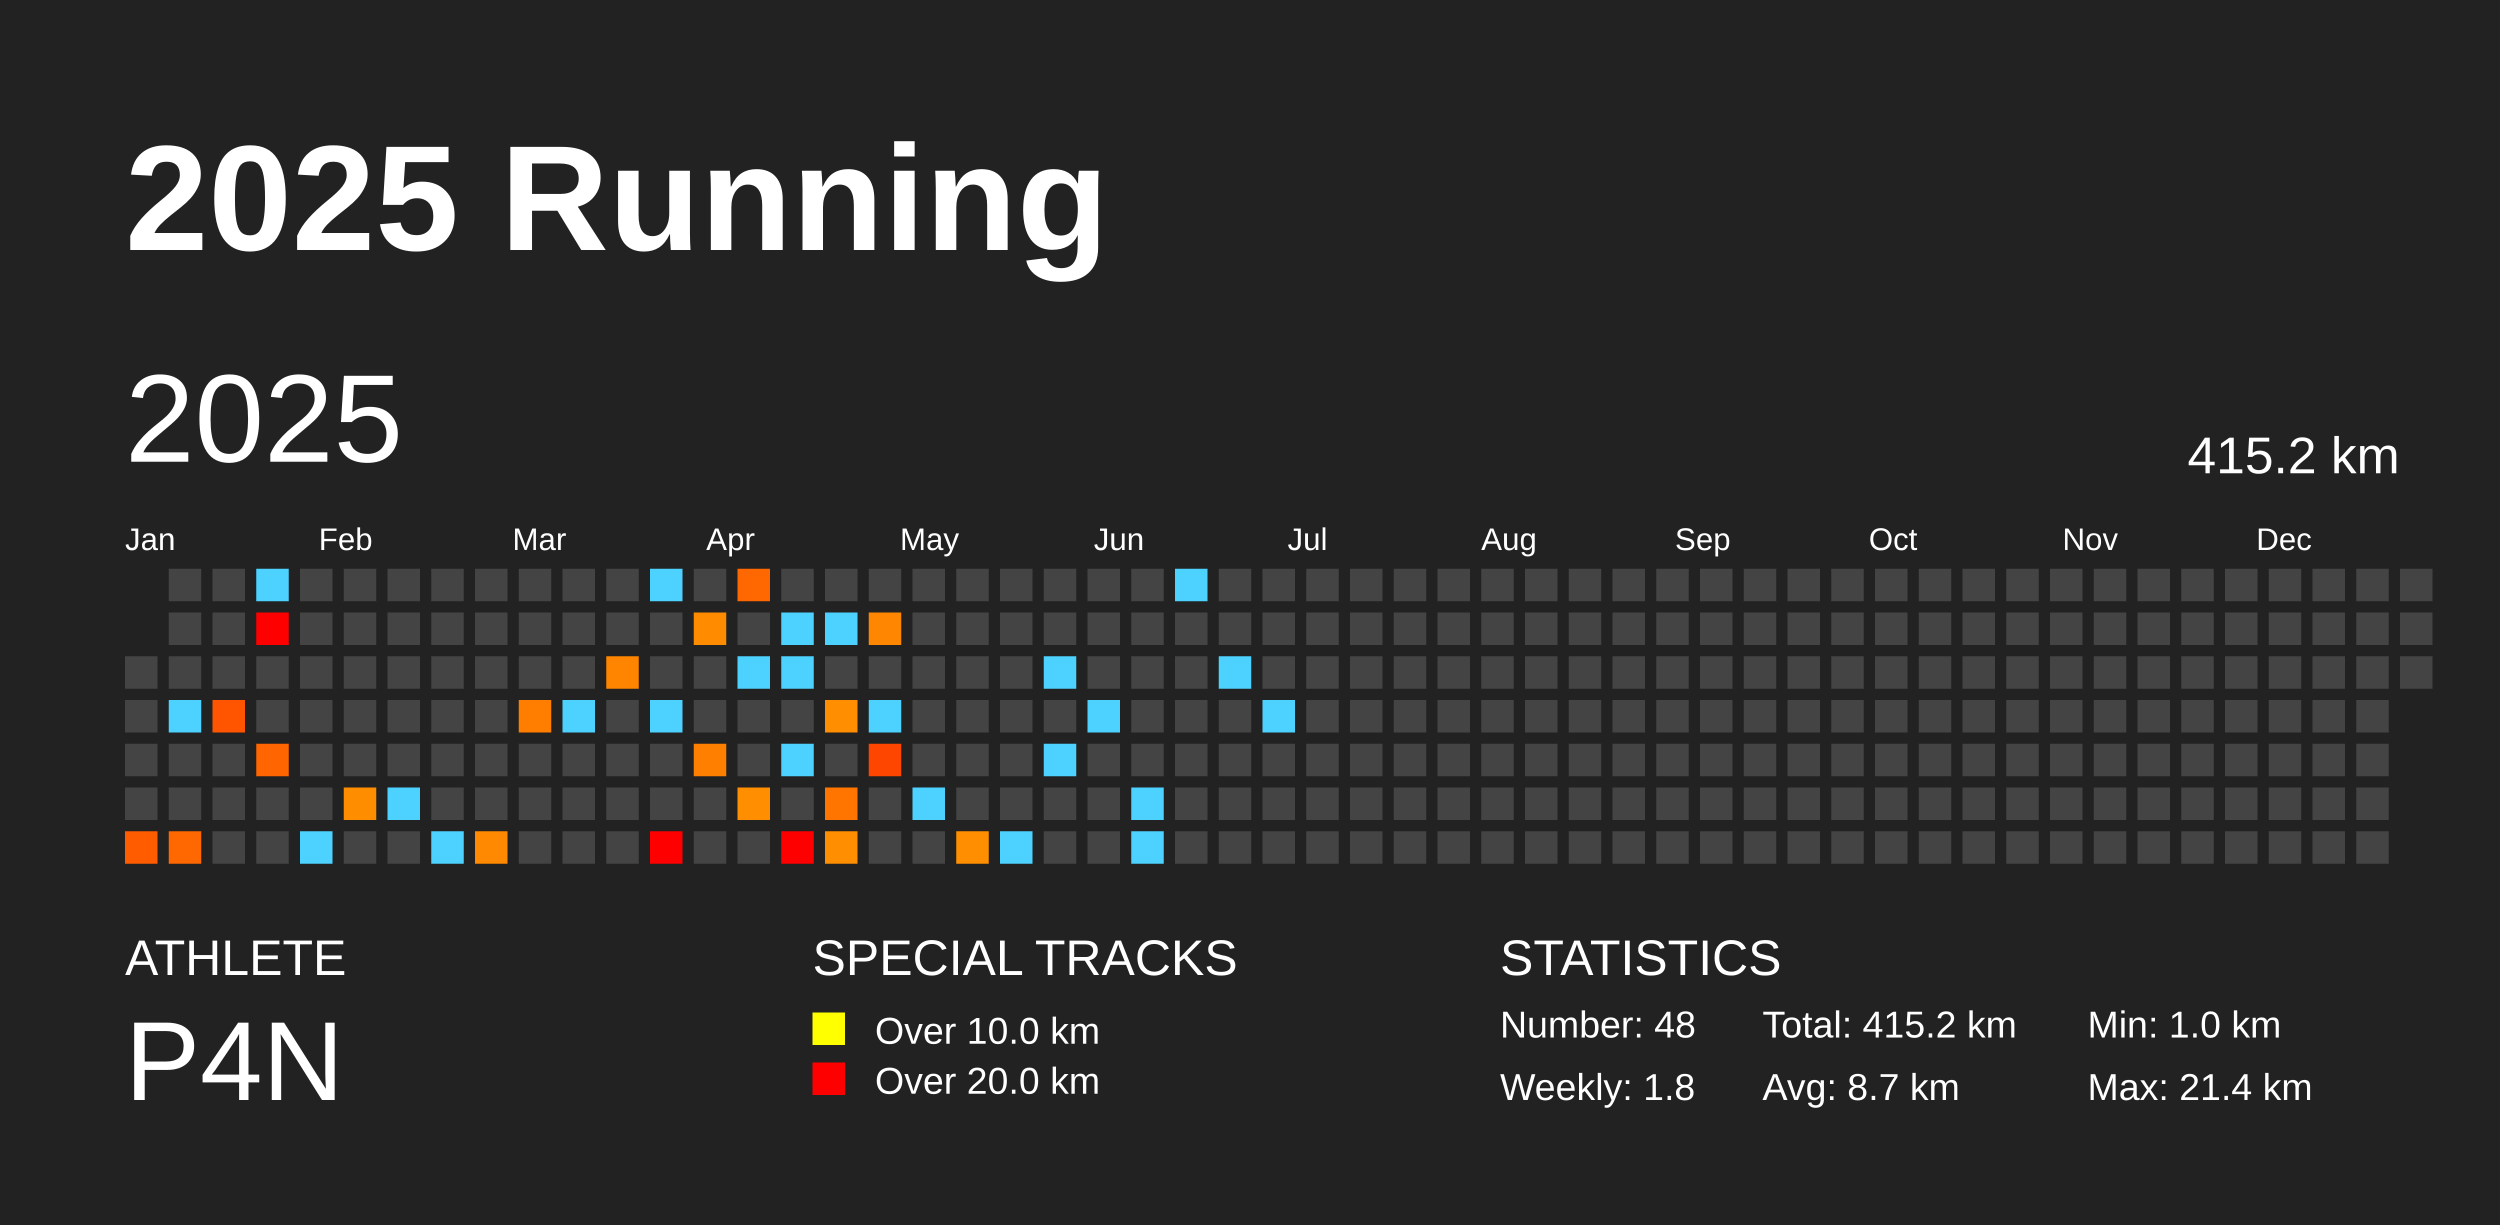
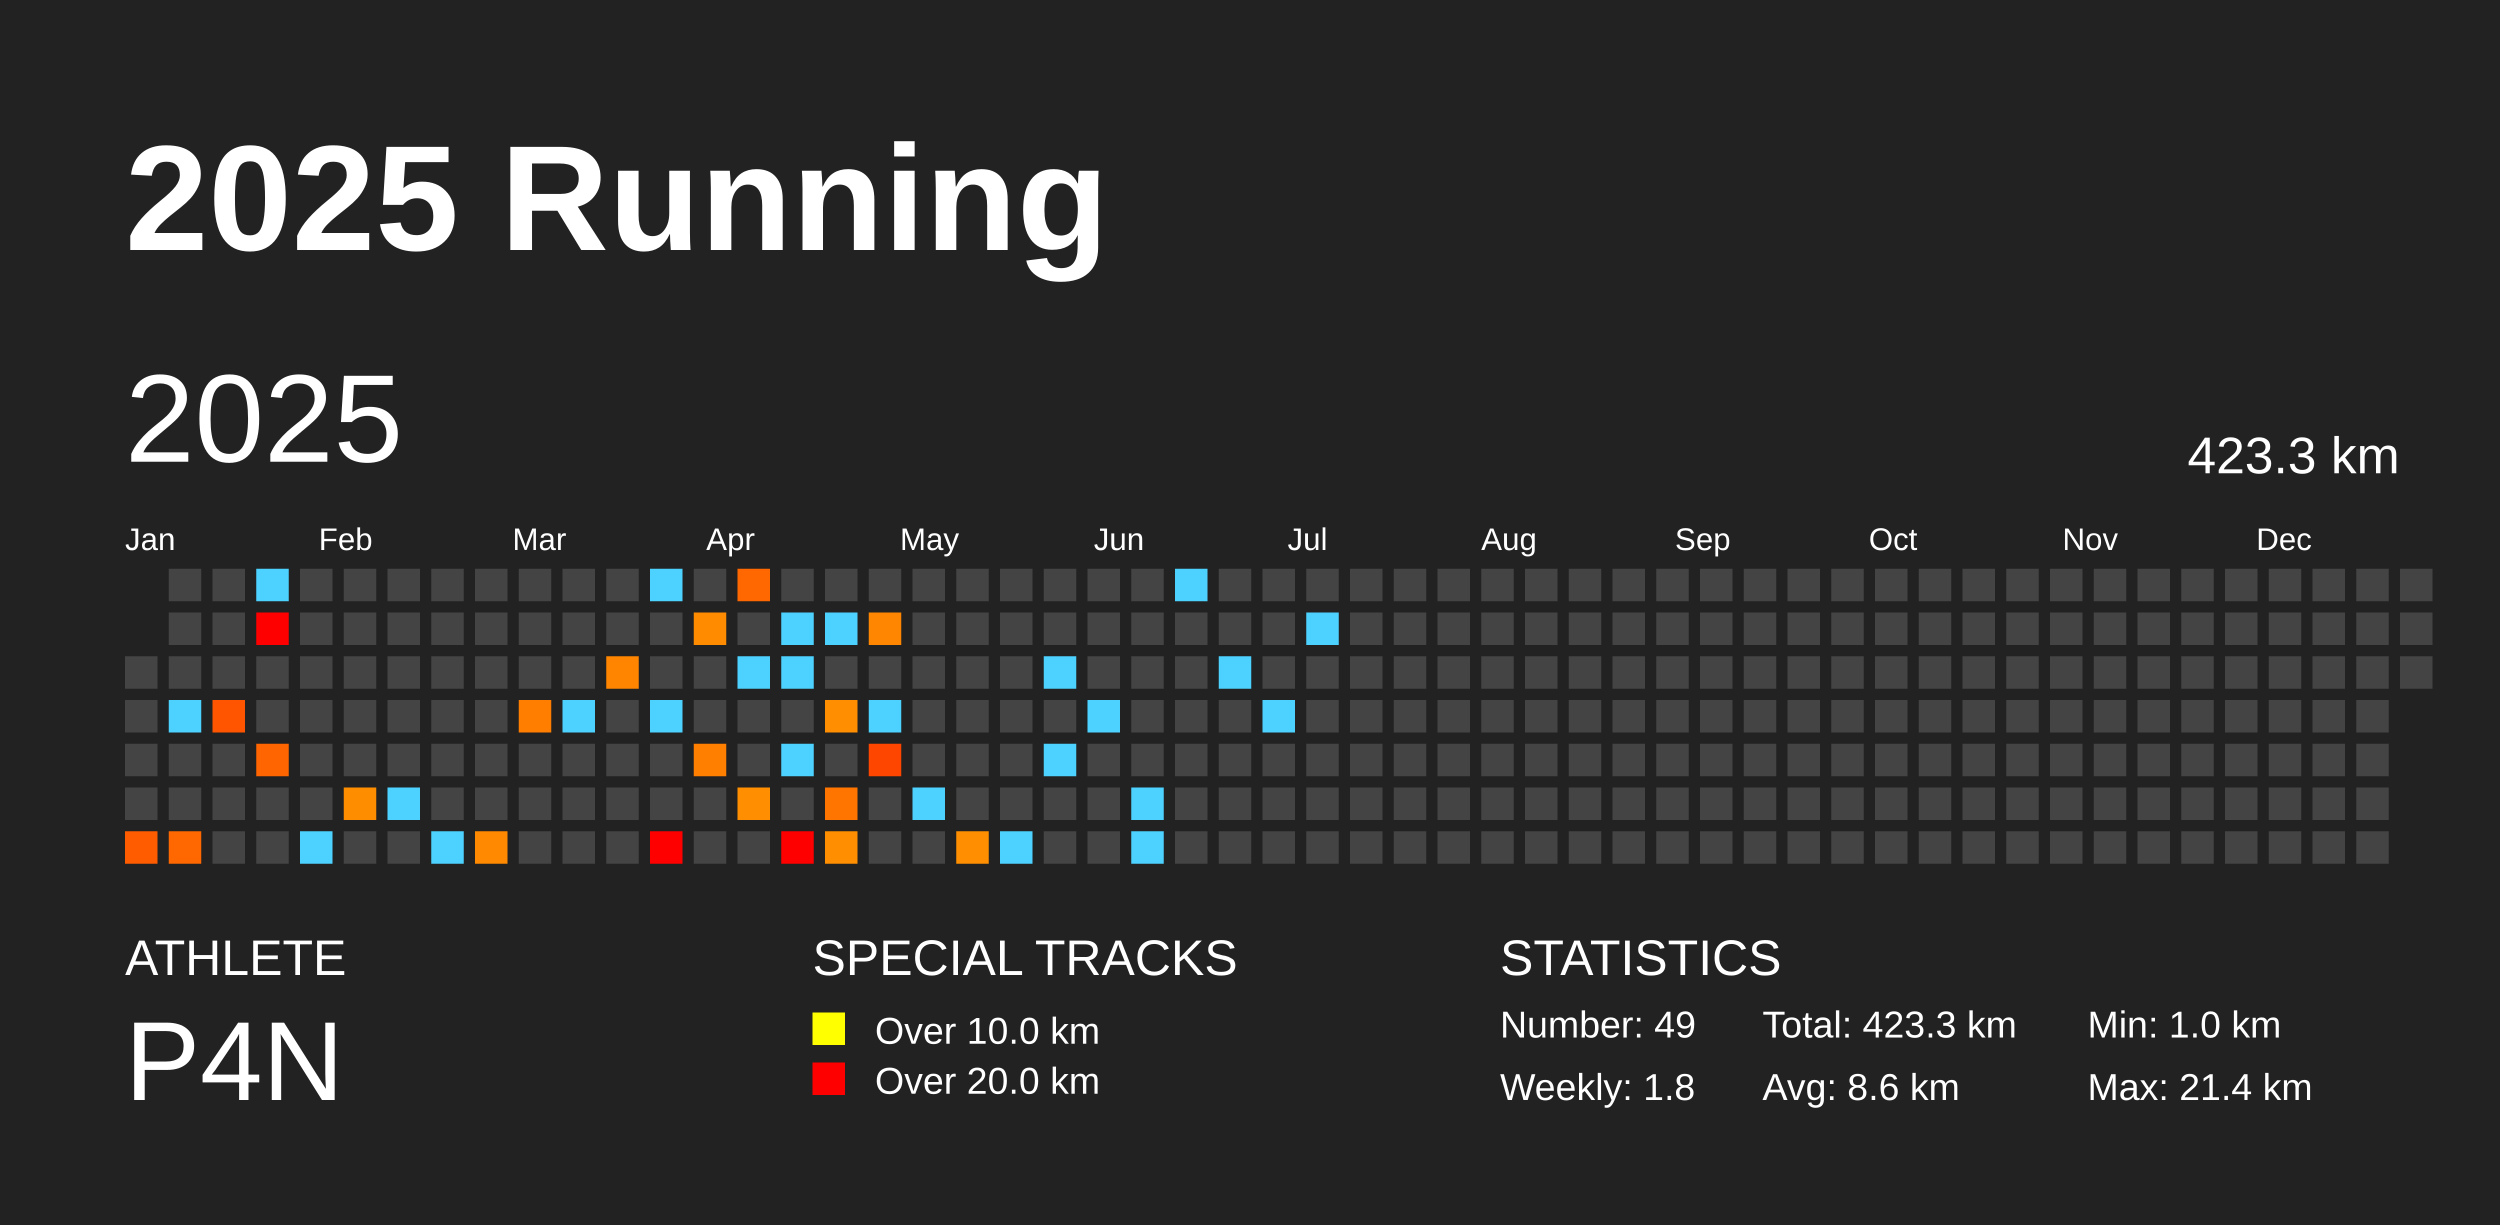
<svg xmlns="http://www.w3.org/2000/svg" baseProfile="full" height="98mm" version="1.1" viewBox="0,0,200,98" width="200mm">
  <defs />
  <rect fill="#222222" height="98" width="200" x="0" y="0" />
  <text fill="#FFFFFF" style="font-size:12px; font-family:Arial; font-weight:bold;" x="10" y="20">2025 Running</text>
  <text fill="#FFFFFF" style="font-size:4px; font-family:Arial" x="10" y="78">ATHLETE</text>
  <text fill="#FFFFFF" style="font-size:9px; font-family:Arial" x="10" y="88">P4N</text>
  <text fill="#FFFFFF" style="font-size:4px; font-family:Arial" x="65" y="78">SPECIAL TRACKS</text>
  <rect fill="yellow" height="2.6" width="2.6" x="65" y="81" />
  <text fill="#FFFFFF" style="font-size:3px; font-family:Arial" x="70" y="83.5">Over 10.0 km</text>
  <rect fill="red" height="2.6" width="2.6" x="65" y="85" />
  <text fill="#FFFFFF" style="font-size:3px; font-family:Arial" x="70" y="87.5">Over 20.0 km</text>
  <text fill="#FFFFFF" style="font-size:4px; font-family:Arial" x="120" y="78">STATISTICS</text>
-   <text fill="#FFFFFF" style="font-size:3px; font-family:Arial" x="120" y="83">Number: 48</text>
+   <text fill="#FFFFFF" style="font-size:3px; font-family:Arial" x="120" y="83">Number: 49</text>
  <text fill="#FFFFFF" style="font-size:3px; font-family:Arial" x="120" y="88">Weekly: 1.8</text>
-   <text fill="#FFFFFF" style="font-size:3px; font-family:Arial" x="141" y="83">Total: 415.2 km</text>
-   <text fill="#FFFFFF" style="font-size:3px; font-family:Arial" x="141" y="88">Avg: 8.7 km</text>
+   <text fill="#FFFFFF" style="font-size:3px; font-family:Arial" x="141" y="83">Total: 423.3 km</text>
+   <text fill="#FFFFFF" style="font-size:3px; font-family:Arial" x="141" y="88">Avg: 8.6 km</text>
  <text fill="#FFFFFF" style="font-size:3px; font-family:Arial" x="167" y="83">Min: 1.0 km</text>
  <text fill="#FFFFFF" style="font-size:3px; font-family:Arial" x="167" y="88">Max: 21.4 km</text>
  <text dominant-baseline="hanging" fill="#FFFFFF" style="font-size:10.0px; font-family:Arial;" x="10" y="30">2025</text>
-   <text dominant-baseline="hanging" fill="#FFFFFF" style="font-size:4.125px; font-family:Arial;" x="175" y="35">415.2 km</text>
+   <text dominant-baseline="hanging" fill="#FFFFFF" style="font-size:4.125px; font-family:Arial;" x="175" y="35">423.3 km</text>
  <text fill="#FFFFFF" style="font-size:2.5px; font-family:Arial" x="10.0" y="44">Jan</text>
  <text fill="#FFFFFF" style="font-size:2.5px; font-family:Arial" x="25.5" y="44">Feb</text>
  <text fill="#FFFFFF" style="font-size:2.5px; font-family:Arial" x="41.0" y="44">Mar</text>
  <text fill="#FFFFFF" style="font-size:2.5px; font-family:Arial" x="56.5" y="44">Apr</text>
  <text fill="#FFFFFF" style="font-size:2.5px; font-family:Arial" x="72.0" y="44">May</text>
  <text fill="#FFFFFF" style="font-size:2.5px; font-family:Arial" x="87.5" y="44">Jun</text>
  <text fill="#FFFFFF" style="font-size:2.5px; font-family:Arial" x="103.0" y="44">Jul</text>
  <text fill="#FFFFFF" style="font-size:2.5px; font-family:Arial" x="118.5" y="44">Aug</text>
  <text fill="#FFFFFF" style="font-size:2.5px; font-family:Arial" x="134.0" y="44">Sep</text>
  <text fill="#FFFFFF" style="font-size:2.5px; font-family:Arial" x="149.5" y="44">Oct</text>
  <text fill="#FFFFFF" style="font-size:2.5px; font-family:Arial" x="165.0" y="44">Nov</text>
  <text fill="#FFFFFF" style="font-size:2.5px; font-family:Arial" x="180.5" y="44">Dec</text>
  <rect fill="#444444" height="2.6" width="2.6" x="10.0" y="52.5" />
  <rect fill="#444444" height="2.6" width="2.6" x="10.0" y="56.0" />
  <rect fill="#444444" height="2.6" width="2.6" x="10.0" y="59.5" />
  <rect fill="#444444" height="2.6" width="2.6" x="10.0" y="63.0" />
  <rect fill="#ff5c00" height="2.6" width="2.6" x="10.0" y="66.5" />
  <rect fill="#444444" height="2.6" width="2.6" x="13.5" y="45.5" />
  <rect fill="#444444" height="2.6" width="2.6" x="13.5" y="49.0" />
  <rect fill="#444444" height="2.6" width="2.6" x="13.5" y="52.5" />
  <rect fill="#4dd2ff" height="2.6" width="2.6" x="13.5" y="56.0" />
  <rect fill="#444444" height="2.6" width="2.6" x="13.5" y="59.5" />
  <rect fill="#444444" height="2.6" width="2.6" x="13.5" y="63.0" />
  <rect fill="#ff6800" height="2.6" width="2.6" x="13.5" y="66.5" />
  <rect fill="#444444" height="2.6" width="2.6" x="17.0" y="45.5" />
  <rect fill="#444444" height="2.6" width="2.6" x="17.0" y="49.0" />
  <rect fill="#444444" height="2.6" width="2.6" x="17.0" y="52.5" />
  <rect fill="#ff5500" height="2.6" width="2.6" x="17.0" y="56.0" />
  <rect fill="#444444" height="2.6" width="2.6" x="17.0" y="59.5" />
  <rect fill="#444444" height="2.6" width="2.6" x="17.0" y="63.0" />
  <rect fill="#444444" height="2.6" width="2.6" x="17.0" y="66.5" />
  <rect fill="#4dd2ff" height="2.6" width="2.6" x="20.5" y="45.5" />
  <rect fill="red" height="2.6" width="2.6" x="20.5" y="49.0" />
  <rect fill="#444444" height="2.6" width="2.6" x="20.5" y="52.5" />
  <rect fill="#444444" height="2.6" width="2.6" x="20.5" y="56.0" />
  <rect fill="#ff6500" height="2.6" width="2.6" x="20.5" y="59.5" />
  <rect fill="#444444" height="2.6" width="2.6" x="20.5" y="63.0" />
  <rect fill="#444444" height="2.6" width="2.6" x="20.5" y="66.5" />
  <rect fill="#444444" height="2.6" width="2.6" x="24.0" y="45.5" />
  <rect fill="#444444" height="2.6" width="2.6" x="24.0" y="49.0" />
  <rect fill="#444444" height="2.6" width="2.6" x="24.0" y="52.5" />
  <rect fill="#444444" height="2.6" width="2.6" x="24.0" y="56.0" />
  <rect fill="#444444" height="2.6" width="2.6" x="24.0" y="59.5" />
  <rect fill="#444444" height="2.6" width="2.6" x="24.0" y="63.0" />
  <rect fill="#4dd2ff" height="2.6" width="2.6" x="24.0" y="66.5" />
  <rect fill="#444444" height="2.6" width="2.6" x="27.5" y="45.5" />
  <rect fill="#444444" height="2.6" width="2.6" x="27.5" y="49.0" />
  <rect fill="#444444" height="2.6" width="2.6" x="27.5" y="52.5" />
  <rect fill="#444444" height="2.6" width="2.6" x="27.5" y="56.0" />
  <rect fill="#444444" height="2.6" width="2.6" x="27.5" y="59.5" />
  <rect fill="#ff8d00" height="2.6" width="2.6" x="27.5" y="63.0" />
  <rect fill="#444444" height="2.6" width="2.6" x="27.5" y="66.5" />
  <rect fill="#444444" height="2.6" width="2.6" x="31.0" y="45.5" />
  <rect fill="#444444" height="2.6" width="2.6" x="31.0" y="49.0" />
  <rect fill="#444444" height="2.6" width="2.6" x="31.0" y="52.5" />
  <rect fill="#444444" height="2.6" width="2.6" x="31.0" y="56.0" />
  <rect fill="#444444" height="2.6" width="2.6" x="31.0" y="59.5" />
  <rect fill="#4dd2ff" height="2.6" width="2.6" x="31.0" y="63.0" />
  <rect fill="#444444" height="2.6" width="2.6" x="31.0" y="66.5" />
  <rect fill="#444444" height="2.6" width="2.6" x="34.5" y="45.5" />
  <rect fill="#444444" height="2.6" width="2.6" x="34.5" y="49.0" />
  <rect fill="#444444" height="2.6" width="2.6" x="34.5" y="52.5" />
  <rect fill="#444444" height="2.6" width="2.6" x="34.5" y="56.0" />
  <rect fill="#444444" height="2.6" width="2.6" x="34.5" y="59.5" />
  <rect fill="#444444" height="2.6" width="2.6" x="34.5" y="63.0" />
  <rect fill="#4dd2ff" height="2.6" width="2.6" x="34.5" y="66.5" />
  <rect fill="#444444" height="2.6" width="2.6" x="38.0" y="45.5" />
  <rect fill="#444444" height="2.6" width="2.6" x="38.0" y="49.0" />
  <rect fill="#444444" height="2.6" width="2.6" x="38.0" y="52.5" />
  <rect fill="#444444" height="2.6" width="2.6" x="38.0" y="56.0" />
  <rect fill="#444444" height="2.6" width="2.6" x="38.0" y="59.5" />
  <rect fill="#444444" height="2.6" width="2.6" x="38.0" y="63.0" />
  <rect fill="#ff8900" height="2.6" width="2.6" x="38.0" y="66.5" />
  <rect fill="#444444" height="2.6" width="2.6" x="41.5" y="45.5" />
  <rect fill="#444444" height="2.6" width="2.6" x="41.5" y="49.0" />
  <rect fill="#444444" height="2.6" width="2.6" x="41.5" y="52.5" />
  <rect fill="#ff7e00" height="2.6" width="2.6" x="41.5" y="56.0" />
  <rect fill="#444444" height="2.6" width="2.6" x="41.5" y="59.5" />
  <rect fill="#444444" height="2.6" width="2.6" x="41.5" y="63.0" />
  <rect fill="#444444" height="2.6" width="2.6" x="41.5" y="66.5" />
  <rect fill="#444444" height="2.6" width="2.6" x="45.0" y="45.5" />
  <rect fill="#444444" height="2.6" width="2.6" x="45.0" y="49.0" />
  <rect fill="#444444" height="2.6" width="2.6" x="45.0" y="52.5" />
  <rect fill="#4dd2ff" height="2.6" width="2.6" x="45.0" y="56.0" />
  <rect fill="#444444" height="2.6" width="2.6" x="45.0" y="59.5" />
  <rect fill="#444444" height="2.6" width="2.6" x="45.0" y="63.0" />
  <rect fill="#444444" height="2.6" width="2.6" x="45.0" y="66.5" />
  <rect fill="#444444" height="2.6" width="2.6" x="48.5" y="45.5" />
  <rect fill="#444444" height="2.6" width="2.6" x="48.5" y="49.0" />
  <rect fill="#ff8500" height="2.6" width="2.6" x="48.5" y="52.5" />
  <rect fill="#444444" height="2.6" width="2.6" x="48.5" y="56.0" />
  <rect fill="#444444" height="2.6" width="2.6" x="48.5" y="59.5" />
  <rect fill="#444444" height="2.6" width="2.6" x="48.5" y="63.0" />
  <rect fill="#444444" height="2.6" width="2.6" x="48.5" y="66.5" />
  <rect fill="#4dd2ff" height="2.6" width="2.6" x="52.0" y="45.5" />
  <rect fill="#444444" height="2.6" width="2.6" x="52.0" y="49.0" />
  <rect fill="#444444" height="2.6" width="2.6" x="52.0" y="52.5" />
  <rect fill="#4dd2ff" height="2.6" width="2.6" x="52.0" y="56.0" />
  <rect fill="#444444" height="2.6" width="2.6" x="52.0" y="59.5" />
  <rect fill="#444444" height="2.6" width="2.6" x="52.0" y="63.0" />
  <rect fill="red" height="2.6" width="2.6" x="52.0" y="66.5" />
  <rect fill="#444444" height="2.6" width="2.6" x="55.5" y="45.5" />
  <rect fill="#ff8c00" height="2.6" width="2.6" x="55.5" y="49.0" />
  <rect fill="#444444" height="2.6" width="2.6" x="55.5" y="52.5" />
  <rect fill="#444444" height="2.6" width="2.6" x="55.5" y="56.0" />
  <rect fill="#ff8000" height="2.6" width="2.6" x="55.5" y="59.5" />
  <rect fill="#444444" height="2.6" width="2.6" x="55.5" y="63.0" />
  <rect fill="#444444" height="2.6" width="2.6" x="55.5" y="66.5" />
  <rect fill="#ff6800" height="2.6" width="2.6" x="59.0" y="45.5" />
  <rect fill="#444444" height="2.6" width="2.6" x="59.0" y="49.0" />
  <rect fill="#4dd2ff" height="2.6" width="2.6" x="59.0" y="52.5" />
  <rect fill="#444444" height="2.6" width="2.6" x="59.0" y="56.0" />
  <rect fill="#444444" height="2.6" width="2.6" x="59.0" y="59.5" />
  <rect fill="#ff8e00" height="2.6" width="2.6" x="59.0" y="63.0" />
  <rect fill="#444444" height="2.6" width="2.6" x="59.0" y="66.5" />
  <rect fill="#444444" height="2.6" width="2.6" x="62.5" y="45.5" />
  <rect fill="#4dd2ff" height="2.6" width="2.6" x="62.5" y="49.0" />
  <rect fill="#4dd2ff" height="2.6" width="2.6" x="62.5" y="52.5" />
  <rect fill="#444444" height="2.6" width="2.6" x="62.5" y="56.0" />
  <rect fill="#4dd2ff" height="2.6" width="2.6" x="62.5" y="59.5" />
  <rect fill="#444444" height="2.6" width="2.6" x="62.5" y="63.0" />
  <rect fill="red" height="2.6" width="2.6" x="62.5" y="66.5" />
  <rect fill="#444444" height="2.6" width="2.6" x="66.0" y="45.5" />
  <rect fill="#4dd2ff" height="2.6" width="2.6" x="66.0" y="49.0" />
  <rect fill="#444444" height="2.6" width="2.6" x="66.0" y="52.5" />
  <rect fill="#ff8e00" height="2.6" width="2.6" x="66.0" y="56.0" />
  <rect fill="#444444" height="2.6" width="2.6" x="66.0" y="59.5" />
  <rect fill="#ff7500" height="2.6" width="2.6" x="66.0" y="63.0" />
  <rect fill="#ff8e00" height="2.6" width="2.6" x="66.0" y="66.5" />
  <rect fill="#444444" height="2.6" width="2.6" x="69.5" y="45.5" />
  <rect fill="#ff8600" height="2.6" width="2.6" x="69.5" y="49.0" />
  <rect fill="#444444" height="2.6" width="2.6" x="69.5" y="52.5" />
  <rect fill="#4dd2ff" height="2.6" width="2.6" x="69.5" y="56.0" />
  <rect fill="#ff4600" height="2.6" width="2.6" x="69.5" y="59.5" />
  <rect fill="#444444" height="2.6" width="2.6" x="69.5" y="63.0" />
  <rect fill="#444444" height="2.6" width="2.6" x="69.5" y="66.5" />
  <rect fill="#444444" height="2.6" width="2.6" x="73.0" y="45.5" />
  <rect fill="#444444" height="2.6" width="2.6" x="73.0" y="49.0" />
  <rect fill="#444444" height="2.6" width="2.6" x="73.0" y="52.5" />
  <rect fill="#444444" height="2.6" width="2.6" x="73.0" y="56.0" />
  <rect fill="#444444" height="2.6" width="2.6" x="73.0" y="59.5" />
  <rect fill="#4dd2ff" height="2.6" width="2.6" x="73.0" y="63.0" />
  <rect fill="#444444" height="2.6" width="2.6" x="73.0" y="66.5" />
  <rect fill="#444444" height="2.6" width="2.6" x="76.5" y="45.5" />
  <rect fill="#444444" height="2.6" width="2.6" x="76.5" y="49.0" />
  <rect fill="#444444" height="2.6" width="2.6" x="76.5" y="52.5" />
  <rect fill="#444444" height="2.6" width="2.6" x="76.5" y="56.0" />
  <rect fill="#444444" height="2.6" width="2.6" x="76.5" y="59.5" />
  <rect fill="#444444" height="2.6" width="2.6" x="76.5" y="63.0" />
  <rect fill="#ff8f00" height="2.6" width="2.6" x="76.5" y="66.5" />
  <rect fill="#444444" height="2.6" width="2.6" x="80.0" y="45.5" />
  <rect fill="#444444" height="2.6" width="2.6" x="80.0" y="49.0" />
  <rect fill="#444444" height="2.6" width="2.6" x="80.0" y="52.5" />
  <rect fill="#444444" height="2.6" width="2.6" x="80.0" y="56.0" />
  <rect fill="#444444" height="2.6" width="2.6" x="80.0" y="59.5" />
  <rect fill="#444444" height="2.6" width="2.6" x="80.0" y="63.0" />
  <rect fill="#4dd2ff" height="2.6" width="2.6" x="80.0" y="66.5" />
  <rect fill="#444444" height="2.6" width="2.6" x="83.5" y="45.5" />
  <rect fill="#444444" height="2.6" width="2.6" x="83.5" y="49.0" />
  <rect fill="#4dd2ff" height="2.6" width="2.6" x="83.5" y="52.5" />
  <rect fill="#444444" height="2.6" width="2.6" x="83.5" y="56.0" />
  <rect fill="#4dd2ff" height="2.6" width="2.6" x="83.5" y="59.5" />
  <rect fill="#444444" height="2.6" width="2.6" x="83.5" y="63.0" />
  <rect fill="#444444" height="2.6" width="2.6" x="83.5" y="66.5" />
  <rect fill="#444444" height="2.6" width="2.6" x="87.0" y="45.5" />
  <rect fill="#444444" height="2.6" width="2.6" x="87.0" y="49.0" />
  <rect fill="#444444" height="2.6" width="2.6" x="87.0" y="52.5" />
  <rect fill="#4dd2ff" height="2.6" width="2.6" x="87.0" y="56.0" />
  <rect fill="#444444" height="2.6" width="2.6" x="87.0" y="59.5" />
  <rect fill="#444444" height="2.6" width="2.6" x="87.0" y="63.0" />
  <rect fill="#444444" height="2.6" width="2.6" x="87.0" y="66.5" />
  <rect fill="#444444" height="2.6" width="2.6" x="90.5" y="45.5" />
  <rect fill="#444444" height="2.6" width="2.6" x="90.5" y="49.0" />
  <rect fill="#444444" height="2.6" width="2.6" x="90.5" y="52.5" />
  <rect fill="#444444" height="2.6" width="2.6" x="90.5" y="56.0" />
  <rect fill="#444444" height="2.6" width="2.6" x="90.5" y="59.5" />
  <rect fill="#4dd2ff" height="2.6" width="2.6" x="90.5" y="63.0" />
  <rect fill="#4dd2ff" height="2.6" width="2.6" x="90.5" y="66.5" />
  <rect fill="#4dd2ff" height="2.6" width="2.6" x="94.0" y="45.5" />
  <rect fill="#444444" height="2.6" width="2.6" x="94.0" y="49.0" />
  <rect fill="#444444" height="2.6" width="2.6" x="94.0" y="52.5" />
  <rect fill="#444444" height="2.6" width="2.6" x="94.0" y="56.0" />
  <rect fill="#444444" height="2.6" width="2.6" x="94.0" y="59.5" />
  <rect fill="#444444" height="2.6" width="2.6" x="94.0" y="63.0" />
  <rect fill="#444444" height="2.6" width="2.6" x="94.0" y="66.5" />
  <rect fill="#444444" height="2.6" width="2.6" x="97.5" y="45.5" />
  <rect fill="#444444" height="2.6" width="2.6" x="97.5" y="49.0" />
  <rect fill="#4dd2ff" height="2.6" width="2.6" x="97.5" y="52.5" />
  <rect fill="#444444" height="2.6" width="2.6" x="97.5" y="56.0" />
  <rect fill="#444444" height="2.6" width="2.6" x="97.5" y="59.5" />
  <rect fill="#444444" height="2.6" width="2.6" x="97.5" y="63.0" />
  <rect fill="#444444" height="2.6" width="2.6" x="97.5" y="66.5" />
  <rect fill="#444444" height="2.6" width="2.6" x="101.0" y="45.5" />
  <rect fill="#444444" height="2.6" width="2.6" x="101.0" y="49.0" />
  <rect fill="#444444" height="2.6" width="2.6" x="101.0" y="52.5" />
  <rect fill="#4dd2ff" height="2.6" width="2.6" x="101.0" y="56.0" />
  <rect fill="#444444" height="2.6" width="2.6" x="101.0" y="59.5" />
  <rect fill="#444444" height="2.6" width="2.6" x="101.0" y="63.0" />
  <rect fill="#444444" height="2.6" width="2.6" x="101.0" y="66.5" />
  <rect fill="#444444" height="2.6" width="2.6" x="104.5" y="45.5" />
-   <rect fill="#444444" height="2.6" width="2.6" x="104.5" y="49.0" />
+   <rect fill="#4dd2ff" height="2.6" width="2.6" x="104.5" y="49.0" />
  <rect fill="#444444" height="2.6" width="2.6" x="104.5" y="52.5" />
  <rect fill="#444444" height="2.6" width="2.6" x="104.5" y="56.0" />
  <rect fill="#444444" height="2.6" width="2.6" x="104.5" y="59.5" />
  <rect fill="#444444" height="2.6" width="2.6" x="104.5" y="63.0" />
  <rect fill="#444444" height="2.6" width="2.6" x="104.5" y="66.5" />
  <rect fill="#444444" height="2.6" width="2.6" x="108.0" y="45.5" />
  <rect fill="#444444" height="2.6" width="2.6" x="108.0" y="49.0" />
  <rect fill="#444444" height="2.6" width="2.6" x="108.0" y="52.5" />
  <rect fill="#444444" height="2.6" width="2.6" x="108.0" y="56.0" />
  <rect fill="#444444" height="2.6" width="2.6" x="108.0" y="59.5" />
  <rect fill="#444444" height="2.6" width="2.6" x="108.0" y="63.0" />
  <rect fill="#444444" height="2.6" width="2.6" x="108.0" y="66.5" />
  <rect fill="#444444" height="2.6" width="2.6" x="111.5" y="45.5" />
  <rect fill="#444444" height="2.6" width="2.6" x="111.5" y="49.0" />
  <rect fill="#444444" height="2.6" width="2.6" x="111.5" y="52.5" />
  <rect fill="#444444" height="2.6" width="2.6" x="111.5" y="56.0" />
  <rect fill="#444444" height="2.6" width="2.6" x="111.5" y="59.5" />
  <rect fill="#444444" height="2.6" width="2.6" x="111.5" y="63.0" />
  <rect fill="#444444" height="2.6" width="2.6" x="111.5" y="66.5" />
  <rect fill="#444444" height="2.6" width="2.6" x="115.0" y="45.5" />
  <rect fill="#444444" height="2.6" width="2.6" x="115.0" y="49.0" />
  <rect fill="#444444" height="2.6" width="2.6" x="115.0" y="52.5" />
  <rect fill="#444444" height="2.6" width="2.6" x="115.0" y="56.0" />
  <rect fill="#444444" height="2.6" width="2.6" x="115.0" y="59.5" />
  <rect fill="#444444" height="2.6" width="2.6" x="115.0" y="63.0" />
  <rect fill="#444444" height="2.6" width="2.6" x="115.0" y="66.5" />
  <rect fill="#444444" height="2.6" width="2.6" x="118.5" y="45.5" />
  <rect fill="#444444" height="2.6" width="2.6" x="118.5" y="49.0" />
  <rect fill="#444444" height="2.6" width="2.6" x="118.5" y="52.5" />
  <rect fill="#444444" height="2.6" width="2.6" x="118.5" y="56.0" />
  <rect fill="#444444" height="2.6" width="2.6" x="118.5" y="59.5" />
  <rect fill="#444444" height="2.6" width="2.6" x="118.5" y="63.0" />
  <rect fill="#444444" height="2.6" width="2.6" x="118.5" y="66.5" />
  <rect fill="#444444" height="2.6" width="2.6" x="122.0" y="45.5" />
  <rect fill="#444444" height="2.6" width="2.6" x="122.0" y="49.0" />
  <rect fill="#444444" height="2.6" width="2.6" x="122.0" y="52.5" />
  <rect fill="#444444" height="2.6" width="2.6" x="122.0" y="56.0" />
  <rect fill="#444444" height="2.6" width="2.6" x="122.0" y="59.5" />
  <rect fill="#444444" height="2.6" width="2.6" x="122.0" y="63.0" />
  <rect fill="#444444" height="2.6" width="2.6" x="122.0" y="66.5" />
  <rect fill="#444444" height="2.6" width="2.6" x="125.5" y="45.5" />
  <rect fill="#444444" height="2.6" width="2.6" x="125.5" y="49.0" />
  <rect fill="#444444" height="2.6" width="2.6" x="125.5" y="52.5" />
  <rect fill="#444444" height="2.6" width="2.6" x="125.5" y="56.0" />
  <rect fill="#444444" height="2.6" width="2.6" x="125.5" y="59.5" />
  <rect fill="#444444" height="2.6" width="2.6" x="125.5" y="63.0" />
  <rect fill="#444444" height="2.6" width="2.6" x="125.5" y="66.5" />
  <rect fill="#444444" height="2.6" width="2.6" x="129.0" y="45.5" />
  <rect fill="#444444" height="2.6" width="2.6" x="129.0" y="49.0" />
  <rect fill="#444444" height="2.6" width="2.6" x="129.0" y="52.5" />
  <rect fill="#444444" height="2.6" width="2.6" x="129.0" y="56.0" />
  <rect fill="#444444" height="2.6" width="2.6" x="129.0" y="59.5" />
  <rect fill="#444444" height="2.6" width="2.6" x="129.0" y="63.0" />
  <rect fill="#444444" height="2.6" width="2.6" x="129.0" y="66.5" />
  <rect fill="#444444" height="2.6" width="2.6" x="132.5" y="45.5" />
  <rect fill="#444444" height="2.6" width="2.6" x="132.5" y="49.0" />
  <rect fill="#444444" height="2.6" width="2.6" x="132.5" y="52.5" />
  <rect fill="#444444" height="2.6" width="2.6" x="132.5" y="56.0" />
  <rect fill="#444444" height="2.6" width="2.6" x="132.5" y="59.5" />
  <rect fill="#444444" height="2.6" width="2.6" x="132.5" y="63.0" />
  <rect fill="#444444" height="2.6" width="2.6" x="132.5" y="66.5" />
  <rect fill="#444444" height="2.6" width="2.6" x="136.0" y="45.5" />
  <rect fill="#444444" height="2.6" width="2.6" x="136.0" y="49.0" />
  <rect fill="#444444" height="2.6" width="2.6" x="136.0" y="52.5" />
  <rect fill="#444444" height="2.6" width="2.6" x="136.0" y="56.0" />
  <rect fill="#444444" height="2.6" width="2.6" x="136.0" y="59.5" />
  <rect fill="#444444" height="2.6" width="2.6" x="136.0" y="63.0" />
  <rect fill="#444444" height="2.6" width="2.6" x="136.0" y="66.5" />
  <rect fill="#444444" height="2.6" width="2.6" x="139.5" y="45.5" />
  <rect fill="#444444" height="2.6" width="2.6" x="139.5" y="49.0" />
  <rect fill="#444444" height="2.6" width="2.6" x="139.5" y="52.5" />
  <rect fill="#444444" height="2.6" width="2.6" x="139.5" y="56.0" />
  <rect fill="#444444" height="2.6" width="2.6" x="139.5" y="59.5" />
  <rect fill="#444444" height="2.6" width="2.6" x="139.5" y="63.0" />
  <rect fill="#444444" height="2.6" width="2.6" x="139.5" y="66.5" />
  <rect fill="#444444" height="2.6" width="2.6" x="143.0" y="45.5" />
  <rect fill="#444444" height="2.6" width="2.6" x="143.0" y="49.0" />
  <rect fill="#444444" height="2.6" width="2.6" x="143.0" y="52.5" />
  <rect fill="#444444" height="2.6" width="2.6" x="143.0" y="56.0" />
  <rect fill="#444444" height="2.6" width="2.6" x="143.0" y="59.5" />
  <rect fill="#444444" height="2.6" width="2.6" x="143.0" y="63.0" />
  <rect fill="#444444" height="2.6" width="2.6" x="143.0" y="66.5" />
  <rect fill="#444444" height="2.6" width="2.6" x="146.5" y="45.5" />
  <rect fill="#444444" height="2.6" width="2.6" x="146.5" y="49.0" />
  <rect fill="#444444" height="2.6" width="2.6" x="146.5" y="52.5" />
  <rect fill="#444444" height="2.6" width="2.6" x="146.5" y="56.0" />
  <rect fill="#444444" height="2.6" width="2.6" x="146.5" y="59.5" />
  <rect fill="#444444" height="2.6" width="2.6" x="146.5" y="63.0" />
  <rect fill="#444444" height="2.6" width="2.6" x="146.5" y="66.5" />
  <rect fill="#444444" height="2.6" width="2.6" x="150.0" y="45.5" />
  <rect fill="#444444" height="2.6" width="2.6" x="150.0" y="49.0" />
  <rect fill="#444444" height="2.6" width="2.6" x="150.0" y="52.5" />
  <rect fill="#444444" height="2.6" width="2.6" x="150.0" y="56.0" />
  <rect fill="#444444" height="2.6" width="2.6" x="150.0" y="59.5" />
  <rect fill="#444444" height="2.6" width="2.6" x="150.0" y="63.0" />
  <rect fill="#444444" height="2.6" width="2.6" x="150.0" y="66.5" />
  <rect fill="#444444" height="2.6" width="2.6" x="153.5" y="45.5" />
  <rect fill="#444444" height="2.6" width="2.6" x="153.5" y="49.0" />
  <rect fill="#444444" height="2.6" width="2.6" x="153.5" y="52.5" />
  <rect fill="#444444" height="2.6" width="2.6" x="153.5" y="56.0" />
  <rect fill="#444444" height="2.6" width="2.6" x="153.5" y="59.5" />
  <rect fill="#444444" height="2.6" width="2.6" x="153.5" y="63.0" />
  <rect fill="#444444" height="2.6" width="2.6" x="153.5" y="66.5" />
  <rect fill="#444444" height="2.6" width="2.6" x="157.0" y="45.5" />
  <rect fill="#444444" height="2.6" width="2.6" x="157.0" y="49.0" />
  <rect fill="#444444" height="2.6" width="2.6" x="157.0" y="52.5" />
  <rect fill="#444444" height="2.6" width="2.6" x="157.0" y="56.0" />
  <rect fill="#444444" height="2.6" width="2.6" x="157.0" y="59.5" />
  <rect fill="#444444" height="2.6" width="2.6" x="157.0" y="63.0" />
  <rect fill="#444444" height="2.6" width="2.6" x="157.0" y="66.5" />
  <rect fill="#444444" height="2.6" width="2.6" x="160.5" y="45.5" />
  <rect fill="#444444" height="2.6" width="2.6" x="160.5" y="49.0" />
  <rect fill="#444444" height="2.6" width="2.6" x="160.5" y="52.5" />
  <rect fill="#444444" height="2.6" width="2.6" x="160.5" y="56.0" />
  <rect fill="#444444" height="2.6" width="2.6" x="160.5" y="59.5" />
  <rect fill="#444444" height="2.6" width="2.6" x="160.5" y="63.0" />
  <rect fill="#444444" height="2.6" width="2.6" x="160.5" y="66.5" />
  <rect fill="#444444" height="2.6" width="2.6" x="164.0" y="45.5" />
  <rect fill="#444444" height="2.6" width="2.6" x="164.0" y="49.0" />
  <rect fill="#444444" height="2.6" width="2.6" x="164.0" y="52.5" />
  <rect fill="#444444" height="2.6" width="2.6" x="164.0" y="56.0" />
  <rect fill="#444444" height="2.6" width="2.6" x="164.0" y="59.5" />
  <rect fill="#444444" height="2.6" width="2.6" x="164.0" y="63.0" />
  <rect fill="#444444" height="2.6" width="2.6" x="164.0" y="66.5" />
  <rect fill="#444444" height="2.6" width="2.6" x="167.5" y="45.5" />
  <rect fill="#444444" height="2.6" width="2.6" x="167.5" y="49.0" />
  <rect fill="#444444" height="2.6" width="2.6" x="167.5" y="52.5" />
  <rect fill="#444444" height="2.6" width="2.6" x="167.5" y="56.0" />
  <rect fill="#444444" height="2.6" width="2.6" x="167.5" y="59.5" />
  <rect fill="#444444" height="2.6" width="2.6" x="167.5" y="63.0" />
  <rect fill="#444444" height="2.6" width="2.6" x="167.5" y="66.5" />
  <rect fill="#444444" height="2.6" width="2.6" x="171.0" y="45.5" />
  <rect fill="#444444" height="2.6" width="2.6" x="171.0" y="49.0" />
  <rect fill="#444444" height="2.6" width="2.6" x="171.0" y="52.5" />
  <rect fill="#444444" height="2.6" width="2.6" x="171.0" y="56.0" />
  <rect fill="#444444" height="2.6" width="2.6" x="171.0" y="59.5" />
  <rect fill="#444444" height="2.6" width="2.6" x="171.0" y="63.0" />
  <rect fill="#444444" height="2.6" width="2.6" x="171.0" y="66.5" />
  <rect fill="#444444" height="2.6" width="2.6" x="174.5" y="45.5" />
  <rect fill="#444444" height="2.6" width="2.6" x="174.5" y="49.0" />
  <rect fill="#444444" height="2.6" width="2.6" x="174.5" y="52.5" />
  <rect fill="#444444" height="2.6" width="2.6" x="174.5" y="56.0" />
  <rect fill="#444444" height="2.6" width="2.6" x="174.5" y="59.5" />
  <rect fill="#444444" height="2.6" width="2.6" x="174.5" y="63.0" />
  <rect fill="#444444" height="2.6" width="2.6" x="174.5" y="66.5" />
  <rect fill="#444444" height="2.6" width="2.6" x="178.0" y="45.5" />
  <rect fill="#444444" height="2.6" width="2.6" x="178.0" y="49.0" />
  <rect fill="#444444" height="2.6" width="2.6" x="178.0" y="52.5" />
  <rect fill="#444444" height="2.6" width="2.6" x="178.0" y="56.0" />
  <rect fill="#444444" height="2.6" width="2.6" x="178.0" y="59.5" />
  <rect fill="#444444" height="2.6" width="2.6" x="178.0" y="63.0" />
  <rect fill="#444444" height="2.6" width="2.6" x="178.0" y="66.5" />
  <rect fill="#444444" height="2.6" width="2.6" x="181.5" y="45.5" />
  <rect fill="#444444" height="2.6" width="2.6" x="181.5" y="49.0" />
  <rect fill="#444444" height="2.6" width="2.6" x="181.5" y="52.5" />
  <rect fill="#444444" height="2.6" width="2.6" x="181.5" y="56.0" />
  <rect fill="#444444" height="2.6" width="2.6" x="181.5" y="59.5" />
  <rect fill="#444444" height="2.6" width="2.6" x="181.5" y="63.0" />
  <rect fill="#444444" height="2.6" width="2.6" x="181.5" y="66.5" />
  <rect fill="#444444" height="2.6" width="2.6" x="185.0" y="45.5" />
  <rect fill="#444444" height="2.6" width="2.6" x="185.0" y="49.0" />
  <rect fill="#444444" height="2.6" width="2.6" x="185.0" y="52.5" />
  <rect fill="#444444" height="2.6" width="2.6" x="185.0" y="56.0" />
  <rect fill="#444444" height="2.6" width="2.6" x="185.0" y="59.5" />
  <rect fill="#444444" height="2.6" width="2.6" x="185.0" y="63.0" />
  <rect fill="#444444" height="2.6" width="2.6" x="185.0" y="66.5" />
  <rect fill="#444444" height="2.6" width="2.6" x="188.5" y="45.5" />
  <rect fill="#444444" height="2.6" width="2.6" x="188.5" y="49.0" />
  <rect fill="#444444" height="2.6" width="2.6" x="188.5" y="52.5" />
  <rect fill="#444444" height="2.6" width="2.6" x="188.5" y="56.0" />
  <rect fill="#444444" height="2.6" width="2.6" x="188.5" y="59.5" />
  <rect fill="#444444" height="2.6" width="2.6" x="188.5" y="63.0" />
  <rect fill="#444444" height="2.6" width="2.6" x="188.5" y="66.5" />
  <rect fill="#444444" height="2.6" width="2.6" x="192.0" y="45.5" />
  <rect fill="#444444" height="2.6" width="2.6" x="192.0" y="49.0" />
  <rect fill="#444444" height="2.6" width="2.6" x="192.0" y="52.5" />
</svg>
